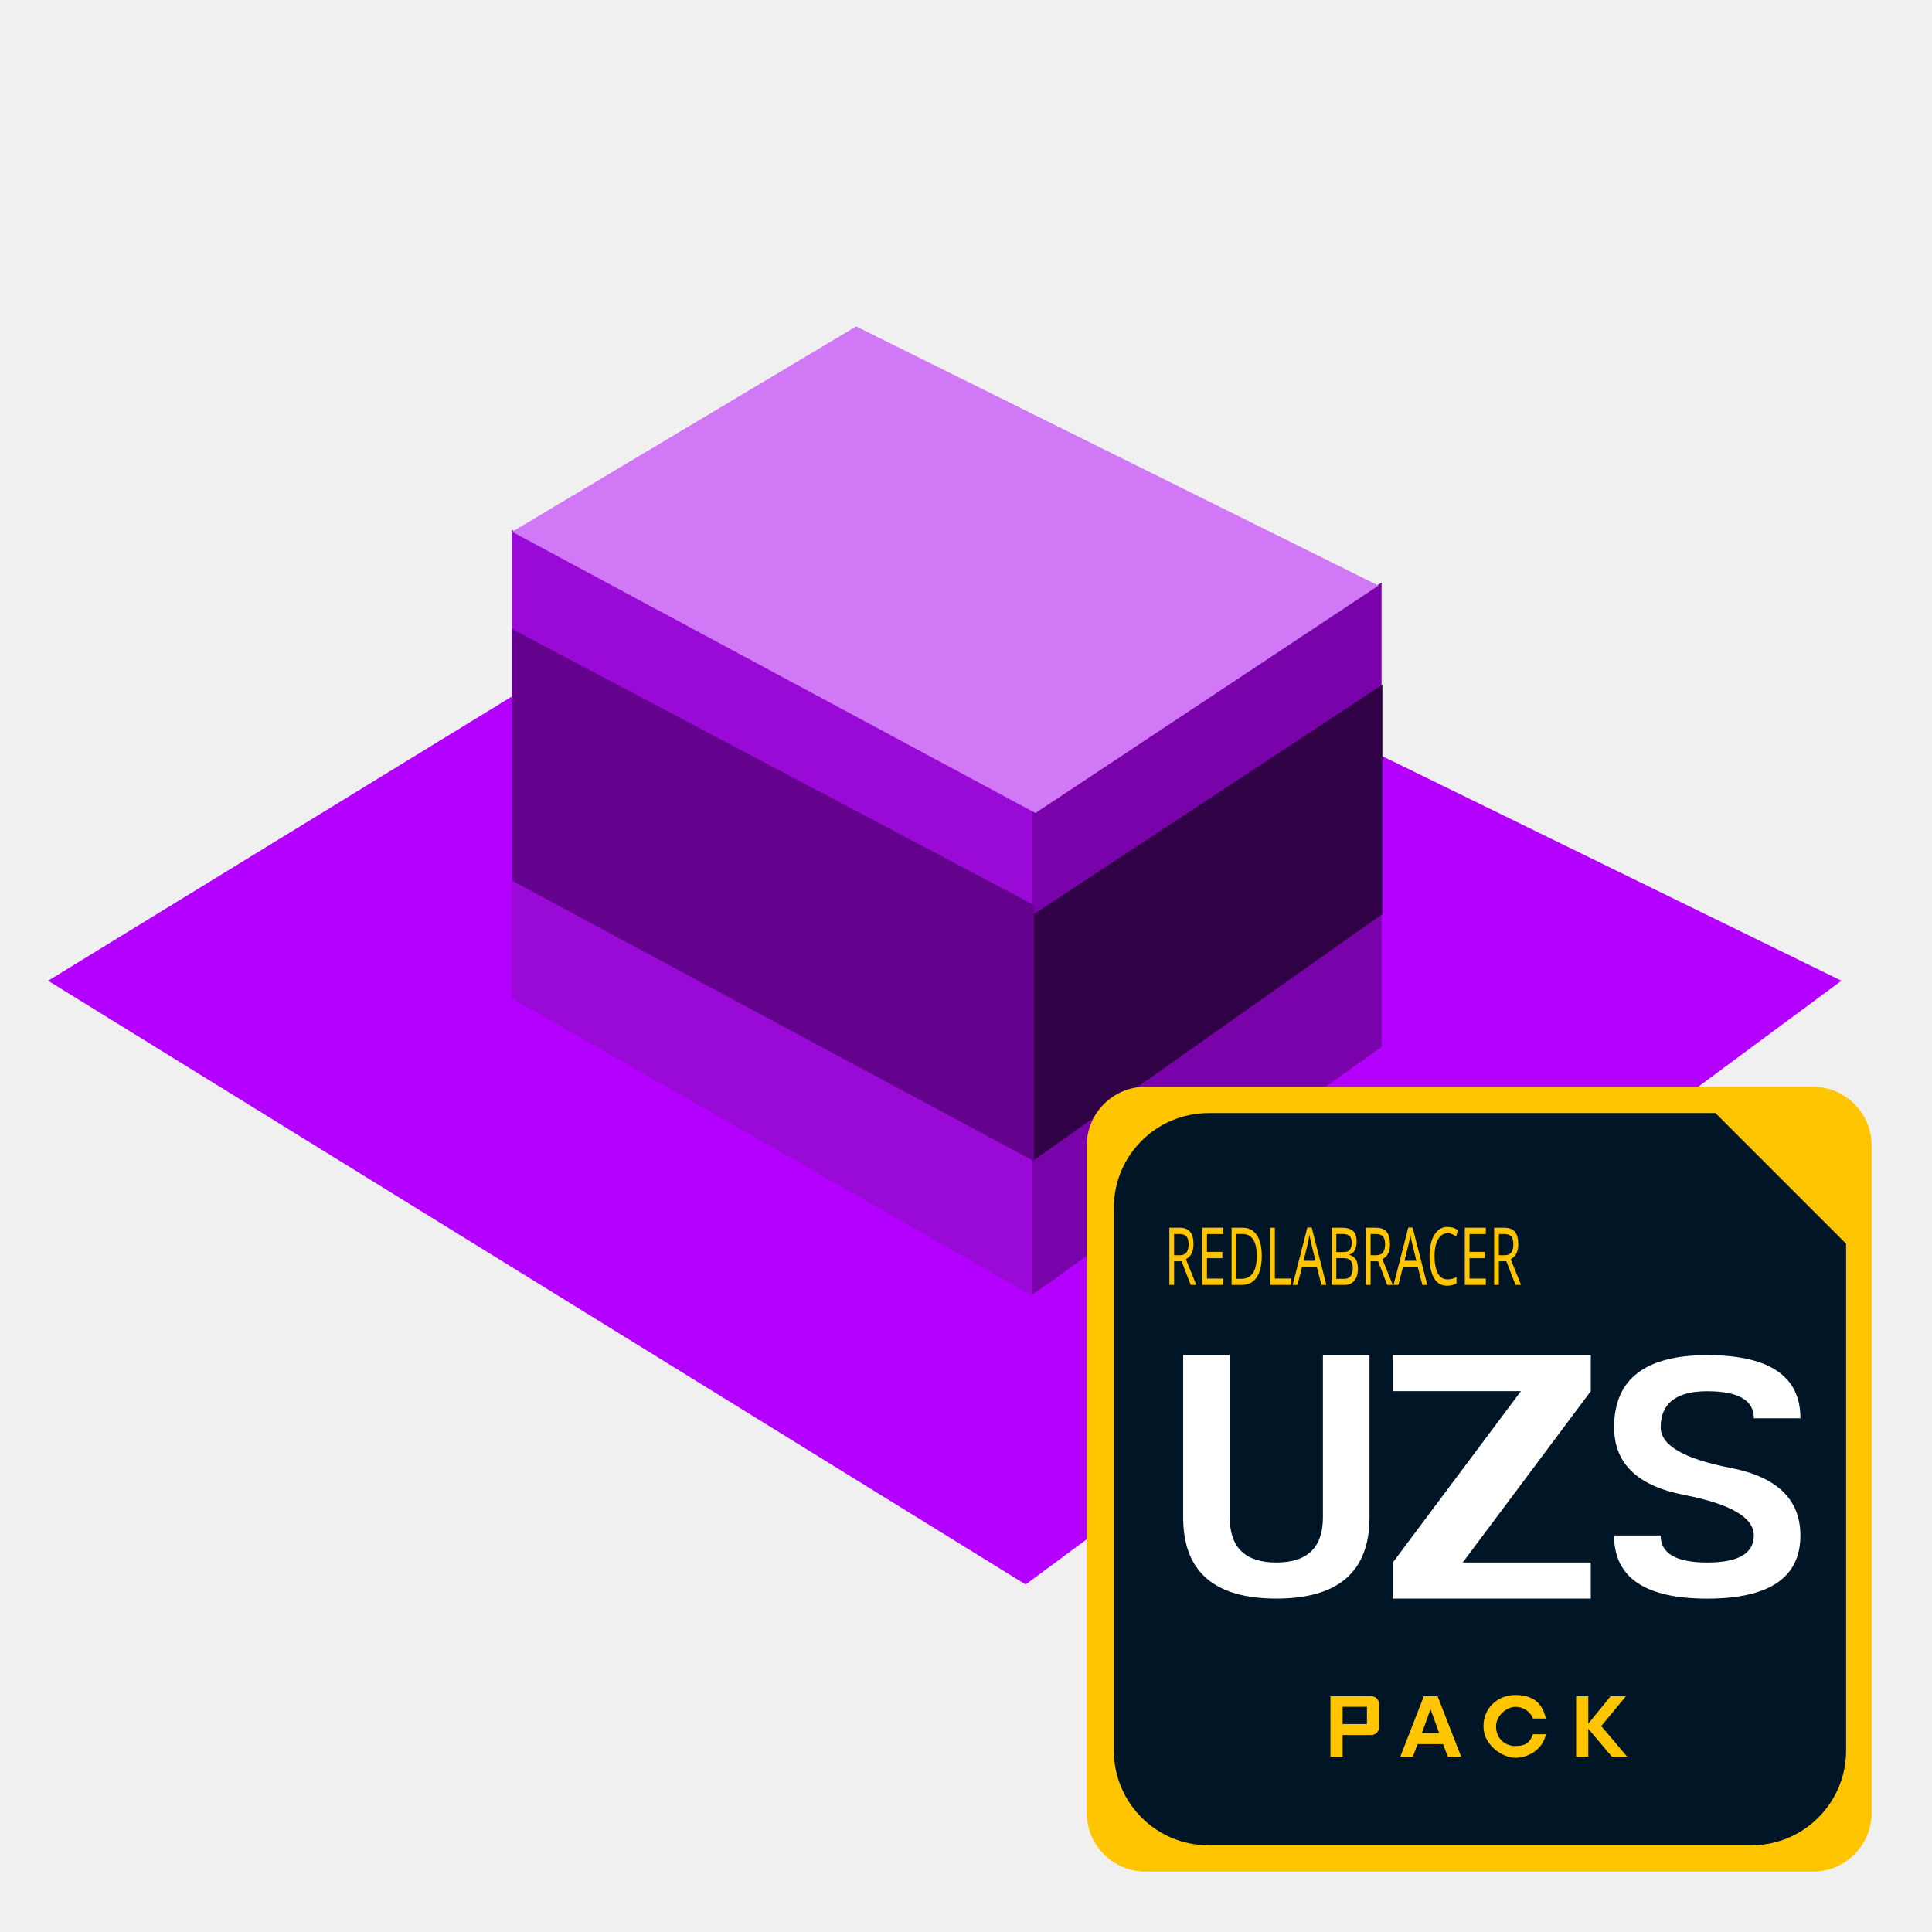
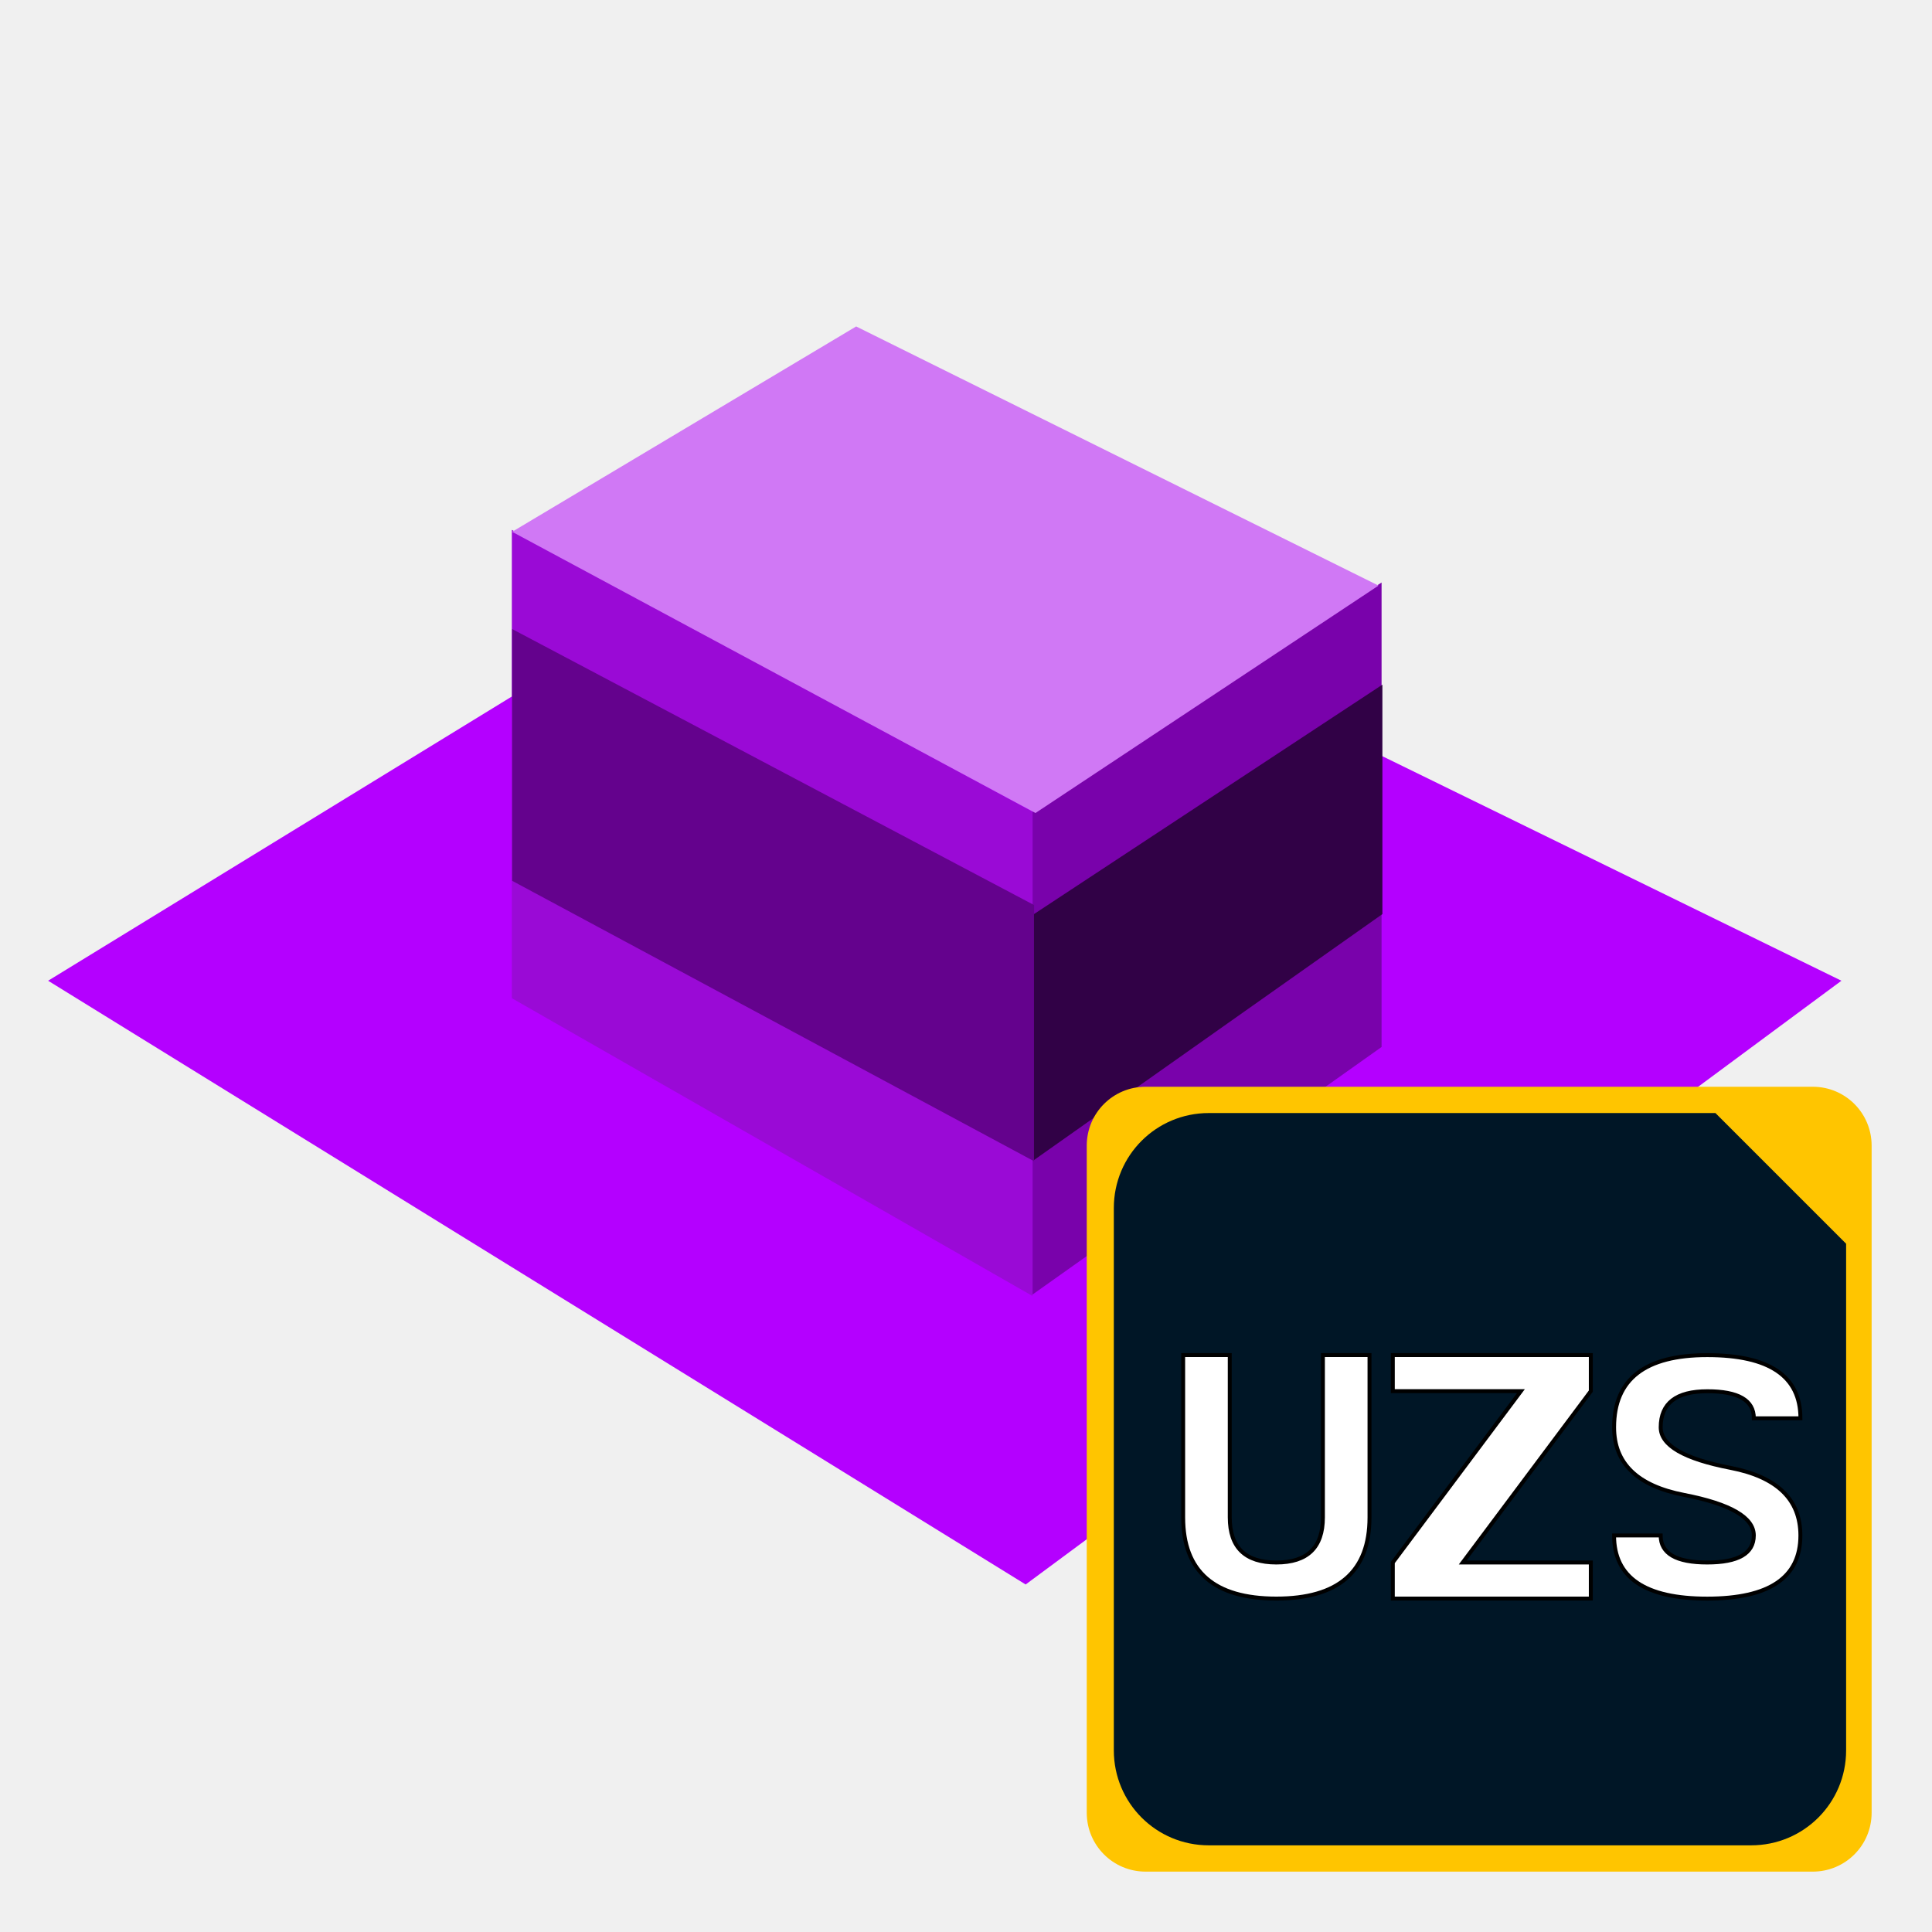
<svg xmlns="http://www.w3.org/2000/svg" width="32" height="32" viewBox="0 0 32 32">
  <svg width="32" height="32" viewBox="0 0 32 32">
    <defs>
      <clipPath id="b">
        <rect width="32" height="32" />
      </clipPath>
    </defs>
    <g id="a">
      <g transform="translate(0.795 5.408)">
        <path d="M-10008-10482.914l16.191,10,13.512-10-16.52-8.08Z" transform="translate(10008.002 10493.75)" fill="#b400ff" />
        <path d="M-9906.381-10484.037l8.623,4.932v-8.021l-8.623-4.668Z" transform="translate(9914.063 10495.162)" fill="#9a0ad6" />
        <path d="M-9888.85-10478.244l5.781-4.1v-7.693l-5.781,3.726Z" transform="translate(9905.157 10494.277)" fill="#7902ab" />
        <path d="M-9906.369-10489.053l8.668,4.658,5.682-3.767-8.652-4.292Z" transform="translate(9914.057 10492.453)" fill="#d078f5" />
        <path d="M-9750.371-10484.5l8.645,4.572v4.243l-8.645-4.645Z" transform="translate(9758.059 10489.511)" fill="#64028d" />
        <path d="M-9732.8-10478.926l5.771-3.8v3.8l-5.771,4.074Z" transform="translate(9749.131 10488.658)" fill="#310146" />
      </g>
    </g>
  </svg>
  <svg x="18" y="18" width="13" height="13" viewBox="0 0 200 200">
    <defs>
      <style>
-       .st0 {
+       .ust0 {
        fill: #001626;
      }

-       .st1 {
-         font-family: Alfarn, Alfarn;
-         font-size: 20.39px;
+       .ust1 {
+         fill: #fff;
+         stroke: #000;
+         stroke-miterlimit: 10;
      }

-       .st1, .st2 {
+       .ust2 {
        fill: #ffc500;
-       }
- 
-       .st3 {
-         fill: #fff;
      }
    </style>
    </defs>
-     <path id="BG" class="st2" d="M175.5,0H15C6.7,0,0,6.7,0,15v170c0,8.3,6.7,15,15,15h170c8.3,0,15-6.7,15-15V15c0-8.3-6.7-15-15-15h-9.5Z" />
-     <path class="st0" d="M169.2,193.3H31.1c-13.4,0-24.2-10.8-24.2-24.2V30.9c0-13.4,10.8-24.2,24.2-24.2h129.1l33.3,33.3v129.1c0,13.4-10.8,24.2-24.2,24.2h-.1Z" />
-     <g>
-       <path class="st2" d="M74.5,157.2v6c0,1.1-.9,2-2,2h-7.3v5.5h-3.1v-15.4h10.4c1.1,0,2,.9,2,2v-.1ZM71.4,162.4v-4.4h-6.2v4.4h6.2Z" />
-       <path class="st2" d="M92,170.7l-1.2-3.2h-6.5l-1.2,3.2h-3.2l6-15.4h3.5l6,15.4h-3.4ZM85.3,164.7h4.5l-2.2-6.1-2.2,6.1h-.1Z" />
-       <path class="st2" d="M101.1,162.9c0-4.6,3.6-7.9,8.1-7.9s6.9,2,7.8,6h-3.3c-.7-1.9-2.6-3-4.5-3s-4.9,2-4.9,5,2.2,5,4.9,5,3.8-1,4.5-3h3.3c-.8,3.9-4.5,6-7.8,6s-8.1-3.3-8.1-7.9v-.2Z" />
-       <path class="st2" d="M137.8,170.7h-4l-6-7.1v7.1h-3.1v-15.4h3.1v7l5.7-7h3.9l-6.3,7.6,6.6,7.8h.1Z" />
+     <path id="u_BG" class="ust2" d="M175.5,0H15C6.7,0,0,6.7,0,15v170c0,8.3,6.7,15,15,15h170c8.3,0,15-6.7,15-15V15c0-8.3-6.7-15-15-15H175.5Z" />
+     <path class="ust0" d="M169.2,193.3H31.1c-13.4,0-24.2-10.8-24.2-24.2V30.9c0-13.4,10.8-24.2,24.2-24.2h129.1l33.3,33.3v129.1c0,13.4-10.8,24.2-24.2,24.2H169.2Z" />
+     <g id="u_UZS">
+       <path class="ust1" d="M24.57,68.38v41.36q0,20.68,23.74,20.68t23.74-20.68v-41.36h-11.87v41.36q0,11.49-11.87,11.49-11.87,0-11.87-11.49v-41.36H24.57Z" />
+       <path class="ust1" d="M77.99,68.38v9.19h32.64l-32.64,43.66v9.19h50.45v-9.19h-32.64l32.64-43.66v-9.19h-50.45Z" />
+       <path class="ust1" d="M181.85,114.34q0,16.08-23.74,16.09t-23.74-16.09h11.87q0,6.9,11.87,6.89,11.86,0,11.87-6.89,0-6.88-17.8-10.34-17.81-3.45-17.8-17.23,0-18.39,23.74-18.38,23.74,0,23.74,16.09h-11.87q0-6.9-11.87-6.89-11.86,0-11.87,9.19,0,6.9,17.8,10.34,17.8,3.45,17.8,17.23h0Z" />
    </g>
-     <g id="UZS">
-       <path class="st3" d="M24.57,68.38v41.36c0,13.79,7.91,20.68,23.74,20.68s23.74-6.89,23.74-20.68v-41.36h-11.87v41.36c0,7.66-3.96,11.49-11.87,11.49s-11.87-3.83-11.87-11.49v-41.36h-11.87Z" />
-       <path class="st3" d="M77.99,68.38v9.19h32.64l-32.64,43.66v9.19h50.45v-9.19h-32.64l32.64-43.66v-9.19h-50.45Z" />
-       <path class="st3" d="M181.85,114.34c0,10.72-7.91,16.09-23.74,16.09s-23.74-5.36-23.74-16.09h11.87c0,4.6,3.96,6.89,11.87,6.89s11.87-2.3,11.87-6.89-5.93-8.04-17.8-10.34-17.8-8.04-17.8-17.23c0-12.26,7.91-18.38,23.74-18.38s23.74,5.36,23.74,16.09h-11.87c0-4.6-3.96-6.89-11.87-6.89s-11.87,3.06-11.87,9.19c0,4.6,5.93,8.04,17.8,10.34,11.87,2.3,17.8,8.04,17.8,17.23Z" />
-     </g>
-     <text id="REDLABRACER" class="st1" transform="translate(19.74 50.49) scale(.66 1)">
-       <tspan x="0" y="0">REDLABRACER</tspan>
-     </text>
  </svg>
</svg>
